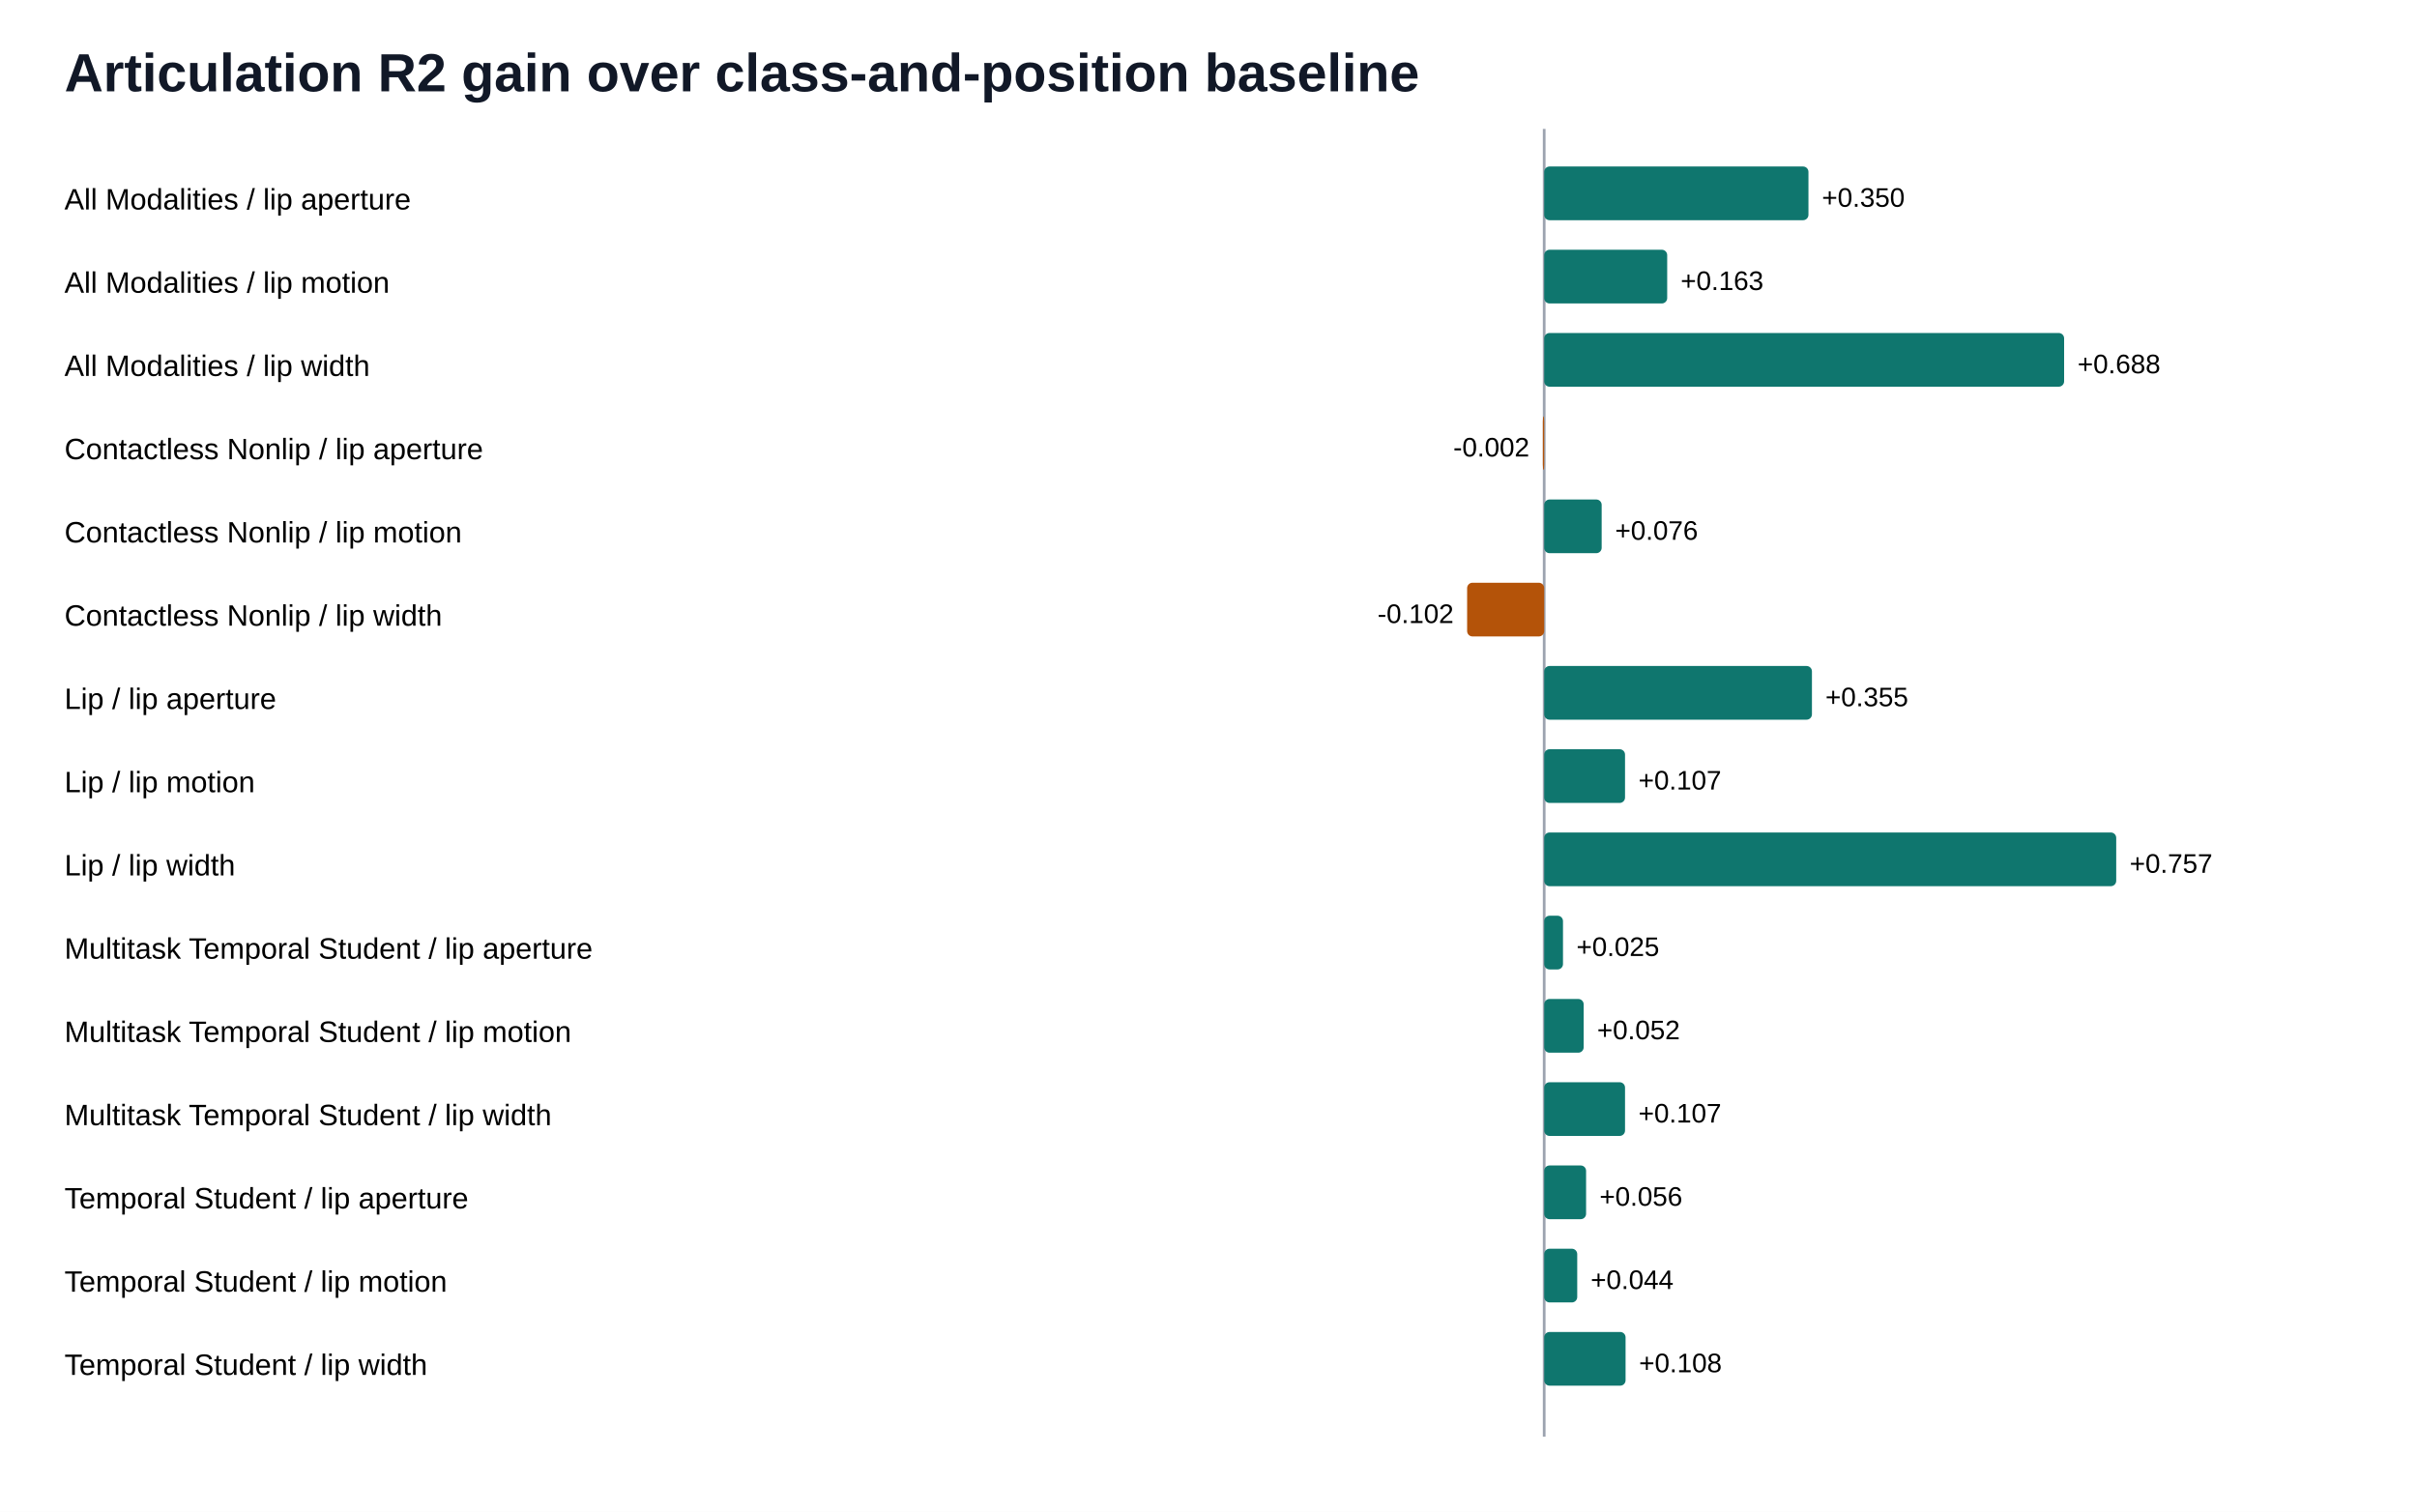
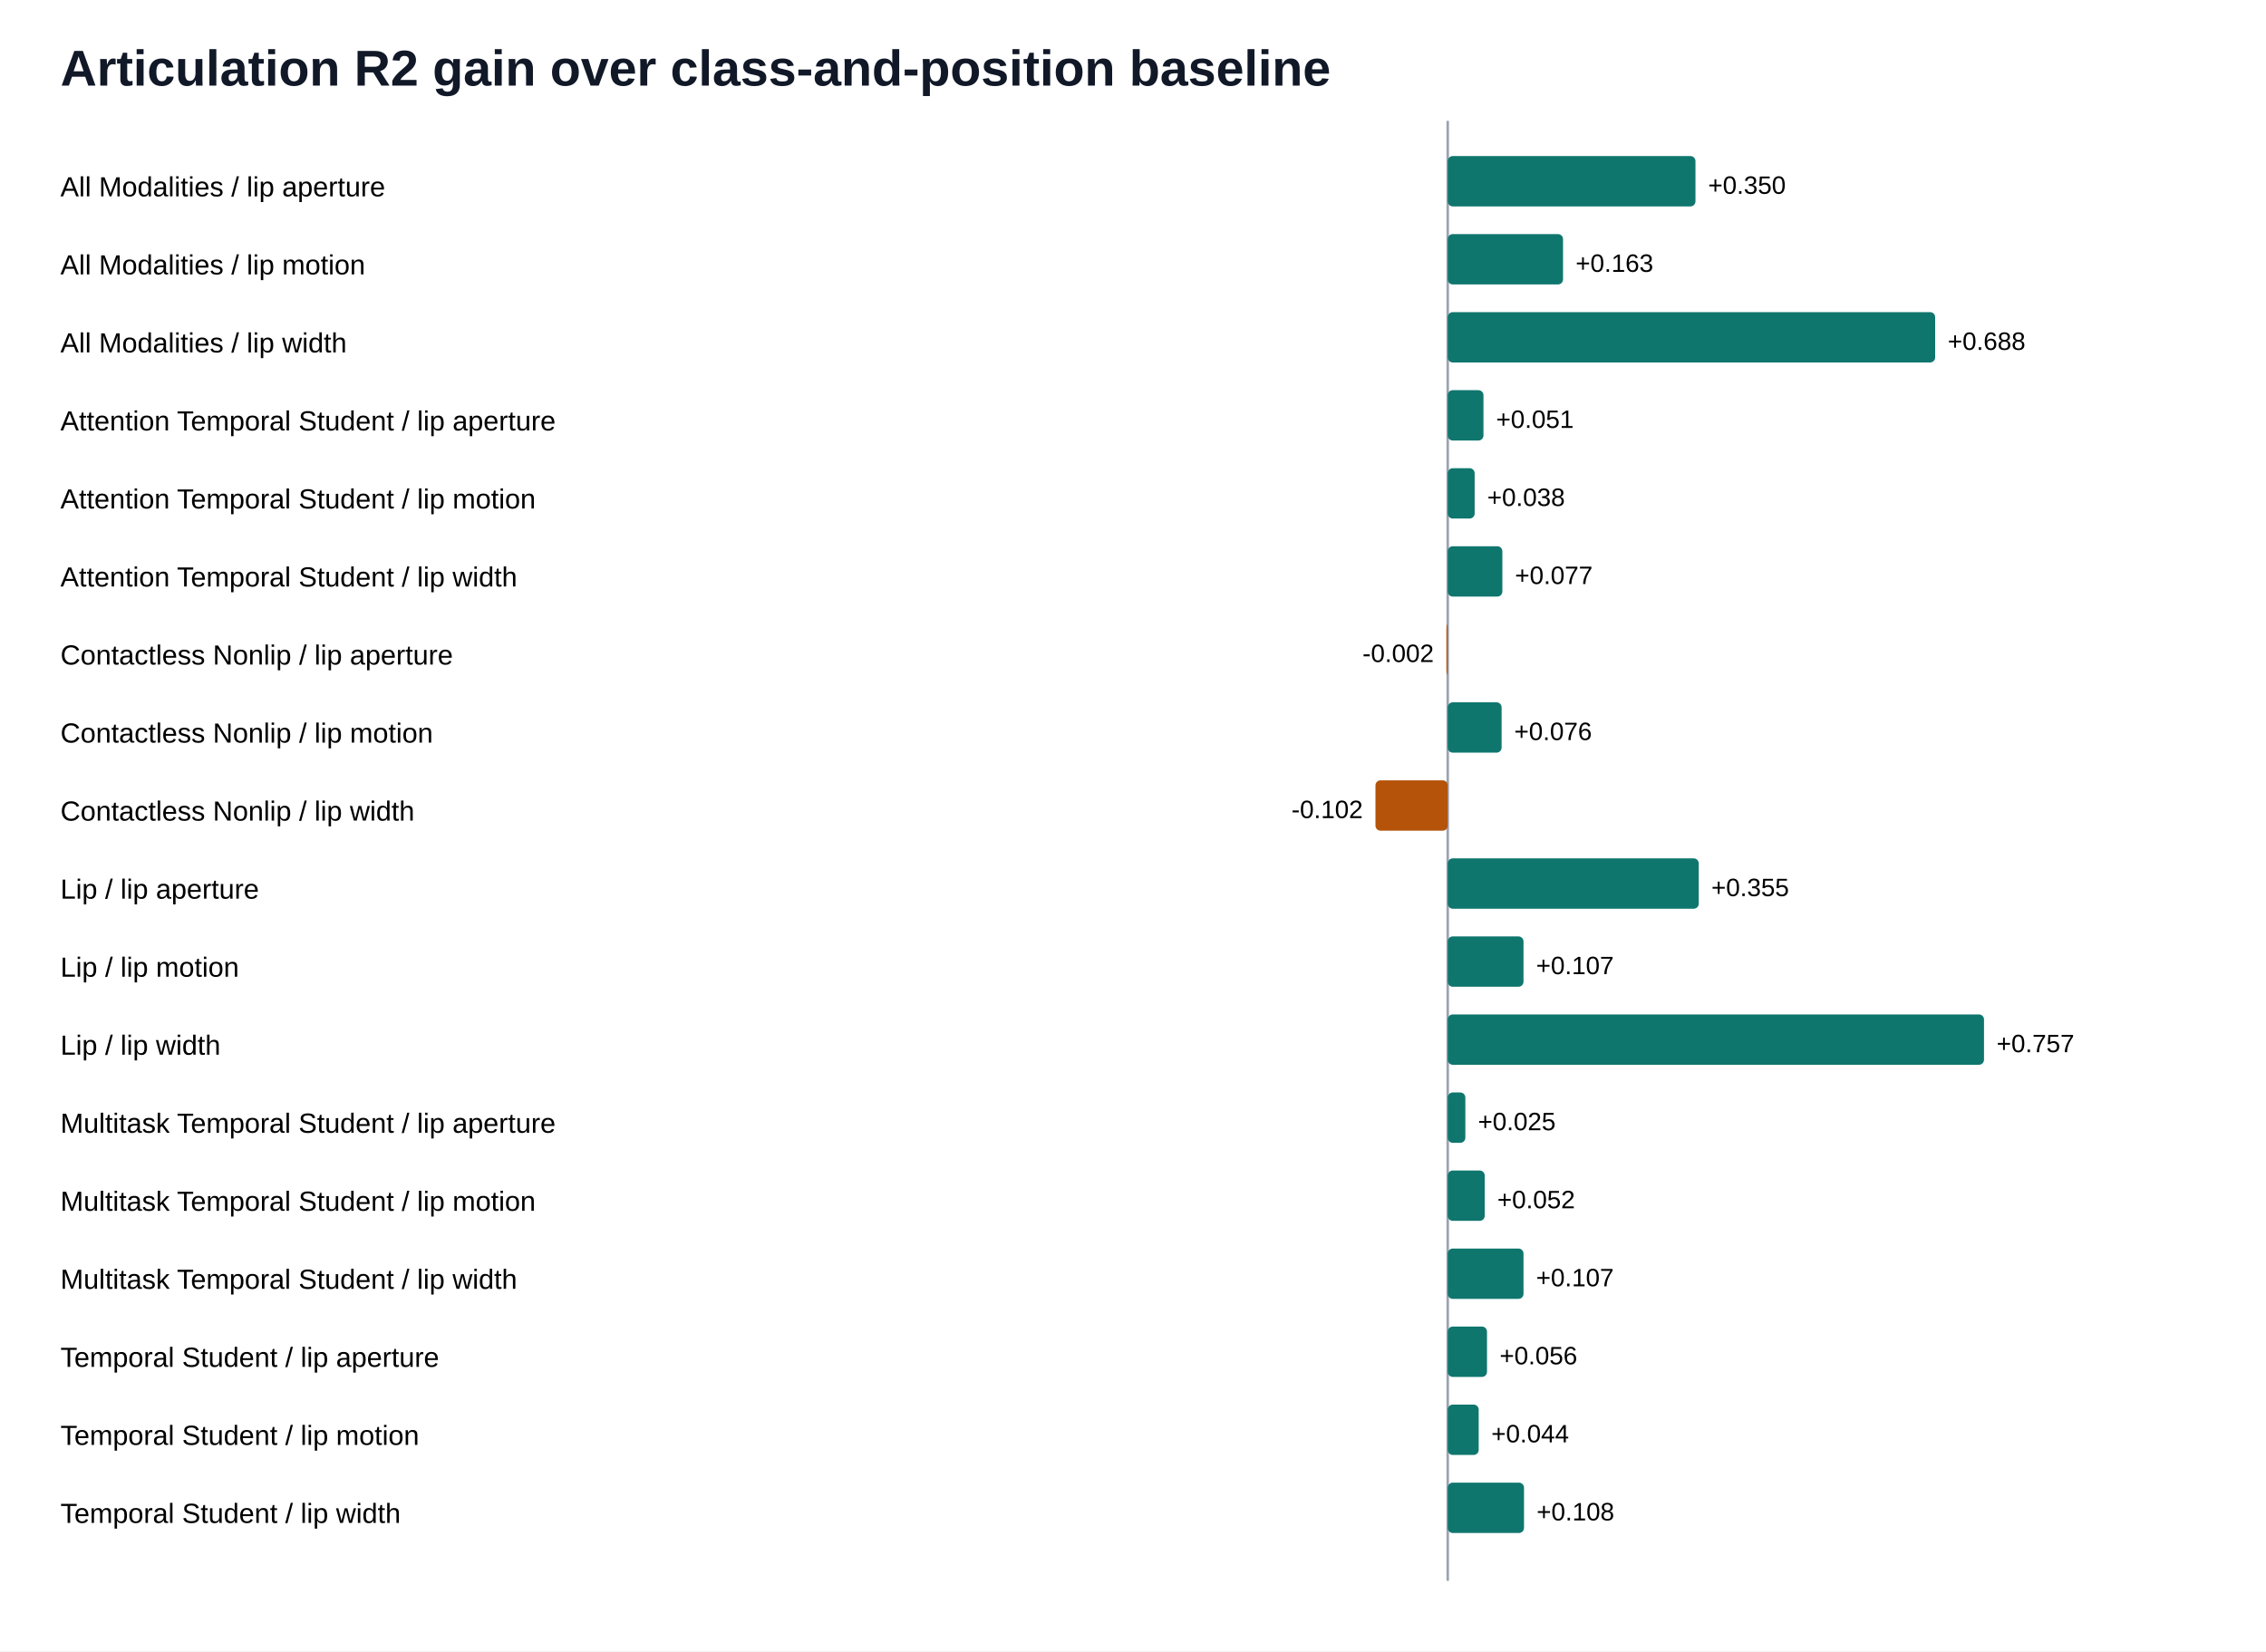
- <svg xmlns="http://www.w3.org/2000/svg" width="900" height="563" viewBox="0 0 900 563">
+ <svg xmlns="http://www.w3.org/2000/svg" width="900" height="656" viewBox="0 0 900 656">
  <rect width="100%" height="100%" fill="#fff" />
  <text x="24" y="34" font-family="Arial" font-size="20" font-weight="700" fill="#111827">Articulation R2 gain over class-and-position baseline</text>
-   <line x1="575.0" y1="48" x2="575.0" y2="535" stroke="#9ca3af" />
+   <line x1="575.0" y1="48" x2="575.0" y2="628" stroke="#9ca3af" />
  <text x="24" y="78" font-family="Arial" font-size="11">All Modalities / lip aperture</text>
  <rect x="575.0" y="62" width="98.4" height="20" fill="#0f766e" rx="2" />
  <text x="678.4" y="77" text-anchor="start" font-family="Arial" font-size="10">+0.350</text>
  <text x="24" y="109" font-family="Arial" font-size="11">All Modalities / lip motion</text>
  <rect x="575.0" y="93" width="45.8" height="20" fill="#0f766e" rx="2" />
  <text x="625.8" y="108" text-anchor="start" font-family="Arial" font-size="10">+0.163</text>
  <text x="24" y="140" font-family="Arial" font-size="11">All Modalities / lip width</text>
  <rect x="575.0" y="124" width="193.6" height="20" fill="#0f766e" rx="2" />
  <text x="773.6" y="139" text-anchor="start" font-family="Arial" font-size="10">+0.688</text>
-   <text x="24" y="171" font-family="Arial" font-size="11">Contactless Nonlip / lip aperture</text>
-   <rect x="574.5" y="155" width="0.5" height="20" fill="#b45309" rx="2" />
-   <text x="569.5" y="170" text-anchor="end" font-family="Arial" font-size="10">-0.002</text>
-   <text x="24" y="202" font-family="Arial" font-size="11">Contactless Nonlip / lip motion</text>
-   <rect x="575.0" y="186" width="21.4" height="20" fill="#0f766e" rx="2" />
-   <text x="601.4" y="201" text-anchor="start" font-family="Arial" font-size="10">+0.076</text>
-   <text x="24" y="233" font-family="Arial" font-size="11">Contactless Nonlip / lip width</text>
-   <rect x="546.3" y="217" width="28.7" height="20" fill="#b45309" rx="2" />
-   <text x="541.3" y="232" text-anchor="end" font-family="Arial" font-size="10">-0.102</text>
-   <text x="24" y="264" font-family="Arial" font-size="11">Lip / lip aperture</text>
-   <rect x="575.0" y="248" width="99.7" height="20" fill="#0f766e" rx="2" />
-   <text x="679.7" y="263" text-anchor="start" font-family="Arial" font-size="10">+0.355</text>
-   <text x="24" y="295" font-family="Arial" font-size="11">Lip / lip motion</text>
-   <rect x="575.0" y="279" width="30.1" height="20" fill="#0f766e" rx="2" />
-   <text x="610.1" y="294" text-anchor="start" font-family="Arial" font-size="10">+0.107</text>
-   <text x="24" y="326" font-family="Arial" font-size="11">Lip / lip width</text>
-   <rect x="575.0" y="310" width="213.0" height="20" fill="#0f766e" rx="2" />
-   <text x="793.0" y="325" text-anchor="start" font-family="Arial" font-size="10">+0.757</text>
-   <text x="24" y="357" font-family="Arial" font-size="11">Multitask Temporal Student / lip aperture</text>
-   <rect x="575.0" y="341" width="7.0" height="20" fill="#0f766e" rx="2" />
-   <text x="587.0" y="356" text-anchor="start" font-family="Arial" font-size="10">+0.025</text>
-   <text x="24" y="388" font-family="Arial" font-size="11">Multitask Temporal Student / lip motion</text>
-   <rect x="575.0" y="372" width="14.7" height="20" fill="#0f766e" rx="2" />
-   <text x="594.7" y="387" text-anchor="start" font-family="Arial" font-size="10">+0.052</text>
-   <text x="24" y="419" font-family="Arial" font-size="11">Multitask Temporal Student / lip width</text>
-   <rect x="575.0" y="403" width="30.1" height="20" fill="#0f766e" rx="2" />
-   <text x="610.1" y="418" text-anchor="start" font-family="Arial" font-size="10">+0.107</text>
-   <text x="24" y="450" font-family="Arial" font-size="11">Temporal Student / lip aperture</text>
-   <rect x="575.0" y="434" width="15.6" height="20" fill="#0f766e" rx="2" />
-   <text x="595.6" y="449" text-anchor="start" font-family="Arial" font-size="10">+0.056</text>
-   <text x="24" y="481" font-family="Arial" font-size="11">Temporal Student / lip motion</text>
-   <rect x="575.0" y="465" width="12.3" height="20" fill="#0f766e" rx="2" />
-   <text x="592.3" y="480" text-anchor="start" font-family="Arial" font-size="10">+0.044</text>
-   <text x="24" y="512" font-family="Arial" font-size="11">Temporal Student / lip width</text>
-   <rect x="575.0" y="496" width="30.3" height="20" fill="#0f766e" rx="2" />
-   <text x="610.3" y="511" text-anchor="start" font-family="Arial" font-size="10">+0.108</text>
+   <text x="24" y="171" font-family="Arial" font-size="11">Attention Temporal Student / lip aperture</text>
+   <rect x="575.0" y="155" width="14.2" height="20" fill="#0f766e" rx="2" />
+   <text x="594.2" y="170" text-anchor="start" font-family="Arial" font-size="10">+0.051</text>
+   <text x="24" y="202" font-family="Arial" font-size="11">Attention Temporal Student / lip motion</text>
+   <rect x="575.0" y="186" width="10.7" height="20" fill="#0f766e" rx="2" />
+   <text x="590.7" y="201" text-anchor="start" font-family="Arial" font-size="10">+0.038</text>
+   <text x="24" y="233" font-family="Arial" font-size="11">Attention Temporal Student / lip width</text>
+   <rect x="575.0" y="217" width="21.7" height="20" fill="#0f766e" rx="2" />
+   <text x="601.7" y="232" text-anchor="start" font-family="Arial" font-size="10">+0.077</text>
+   <text x="24" y="264" font-family="Arial" font-size="11">Contactless Nonlip / lip aperture</text>
+   <rect x="574.5" y="248" width="0.5" height="20" fill="#b45309" rx="2" />
+   <text x="569.5" y="263" text-anchor="end" font-family="Arial" font-size="10">-0.002</text>
+   <text x="24" y="295" font-family="Arial" font-size="11">Contactless Nonlip / lip motion</text>
+   <rect x="575.0" y="279" width="21.4" height="20" fill="#0f766e" rx="2" />
+   <text x="601.4" y="294" text-anchor="start" font-family="Arial" font-size="10">+0.076</text>
+   <text x="24" y="326" font-family="Arial" font-size="11">Contactless Nonlip / lip width</text>
+   <rect x="546.3" y="310" width="28.7" height="20" fill="#b45309" rx="2" />
+   <text x="541.3" y="325" text-anchor="end" font-family="Arial" font-size="10">-0.102</text>
+   <text x="24" y="357" font-family="Arial" font-size="11">Lip / lip aperture</text>
+   <rect x="575.0" y="341" width="99.7" height="20" fill="#0f766e" rx="2" />
+   <text x="679.7" y="356" text-anchor="start" font-family="Arial" font-size="10">+0.355</text>
+   <text x="24" y="388" font-family="Arial" font-size="11">Lip / lip motion</text>
+   <rect x="575.0" y="372" width="30.1" height="20" fill="#0f766e" rx="2" />
+   <text x="610.1" y="387" text-anchor="start" font-family="Arial" font-size="10">+0.107</text>
+   <text x="24" y="419" font-family="Arial" font-size="11">Lip / lip width</text>
+   <rect x="575.0" y="403" width="213.0" height="20" fill="#0f766e" rx="2" />
+   <text x="793.0" y="418" text-anchor="start" font-family="Arial" font-size="10">+0.757</text>
+   <text x="24" y="450" font-family="Arial" font-size="11">Multitask Temporal Student / lip aperture</text>
+   <rect x="575.0" y="434" width="7.0" height="20" fill="#0f766e" rx="2" />
+   <text x="587.0" y="449" text-anchor="start" font-family="Arial" font-size="10">+0.025</text>
+   <text x="24" y="481" font-family="Arial" font-size="11">Multitask Temporal Student / lip motion</text>
+   <rect x="575.0" y="465" width="14.7" height="20" fill="#0f766e" rx="2" />
+   <text x="594.7" y="480" text-anchor="start" font-family="Arial" font-size="10">+0.052</text>
+   <text x="24" y="512" font-family="Arial" font-size="11">Multitask Temporal Student / lip width</text>
+   <rect x="575.0" y="496" width="30.1" height="20" fill="#0f766e" rx="2" />
+   <text x="610.1" y="511" text-anchor="start" font-family="Arial" font-size="10">+0.107</text>
+   <text x="24" y="543" font-family="Arial" font-size="11">Temporal Student / lip aperture</text>
+   <rect x="575.0" y="527" width="15.6" height="20" fill="#0f766e" rx="2" />
+   <text x="595.6" y="542" text-anchor="start" font-family="Arial" font-size="10">+0.056</text>
+   <text x="24" y="574" font-family="Arial" font-size="11">Temporal Student / lip motion</text>
+   <rect x="575.0" y="558" width="12.3" height="20" fill="#0f766e" rx="2" />
+   <text x="592.3" y="573" text-anchor="start" font-family="Arial" font-size="10">+0.044</text>
+   <text x="24" y="605" font-family="Arial" font-size="11">Temporal Student / lip width</text>
+   <rect x="575.0" y="589" width="30.3" height="20" fill="#0f766e" rx="2" />
+   <text x="610.3" y="604" text-anchor="start" font-family="Arial" font-size="10">+0.108</text>
</svg>
